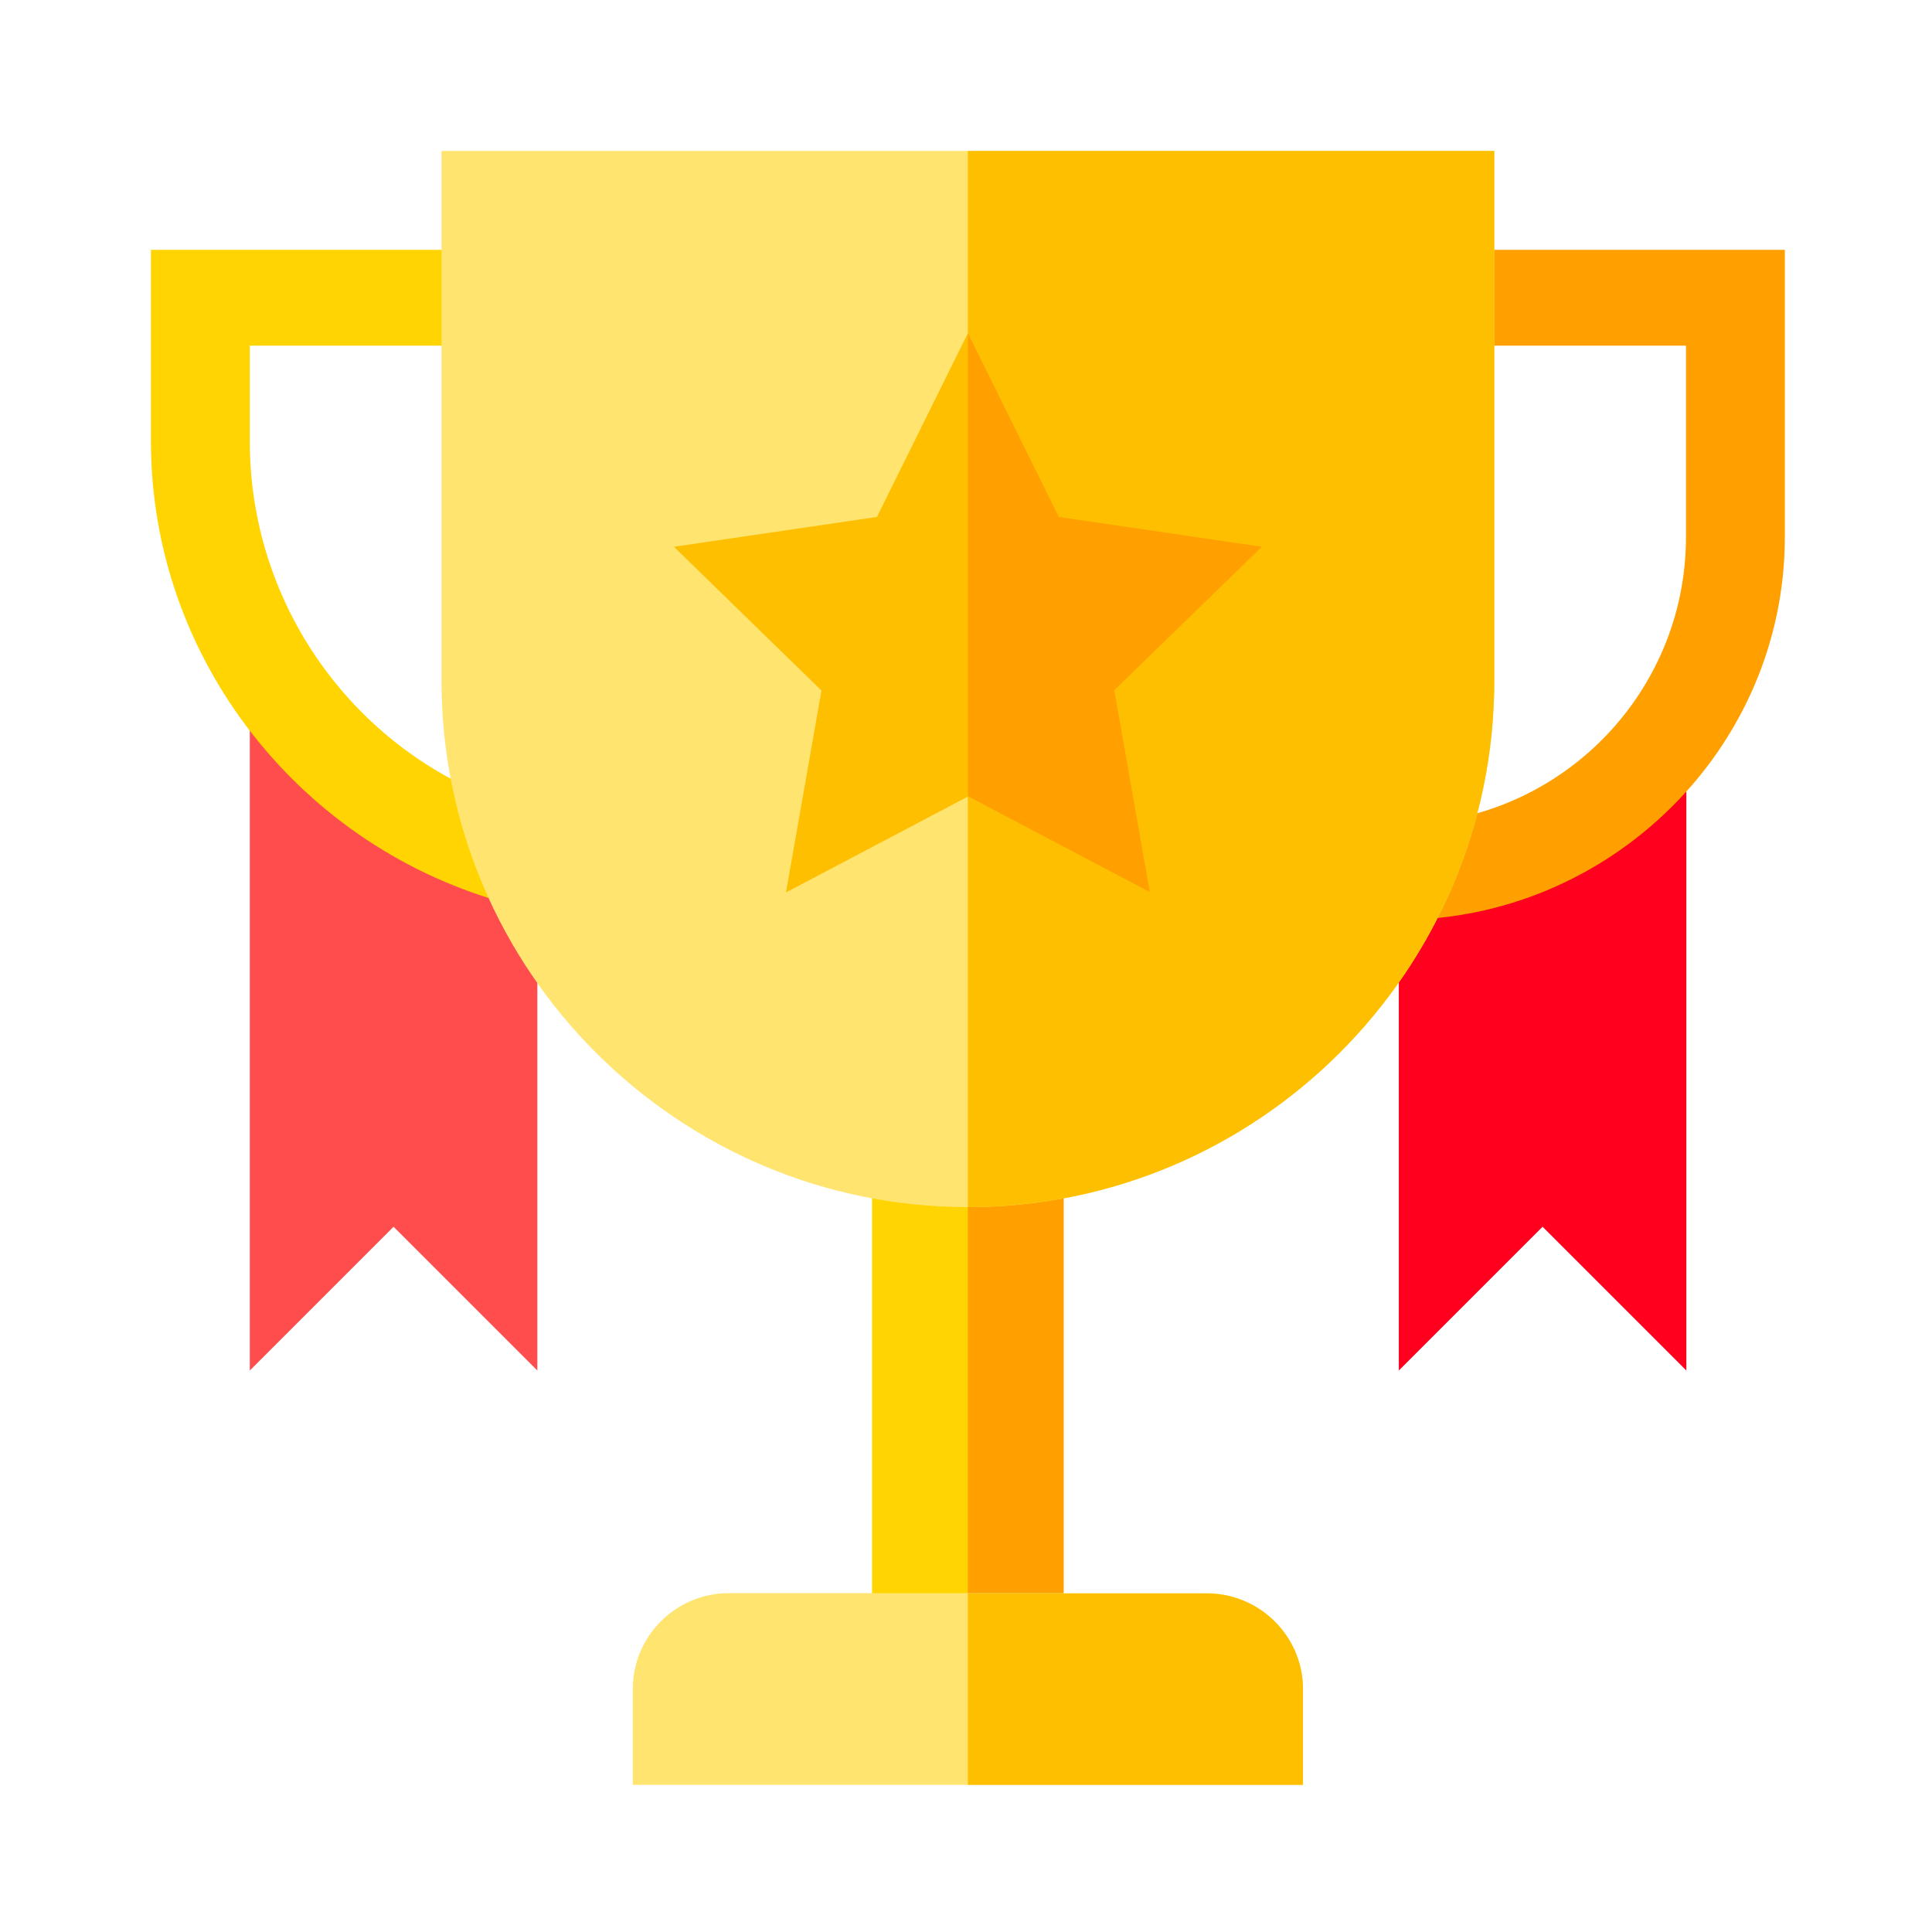
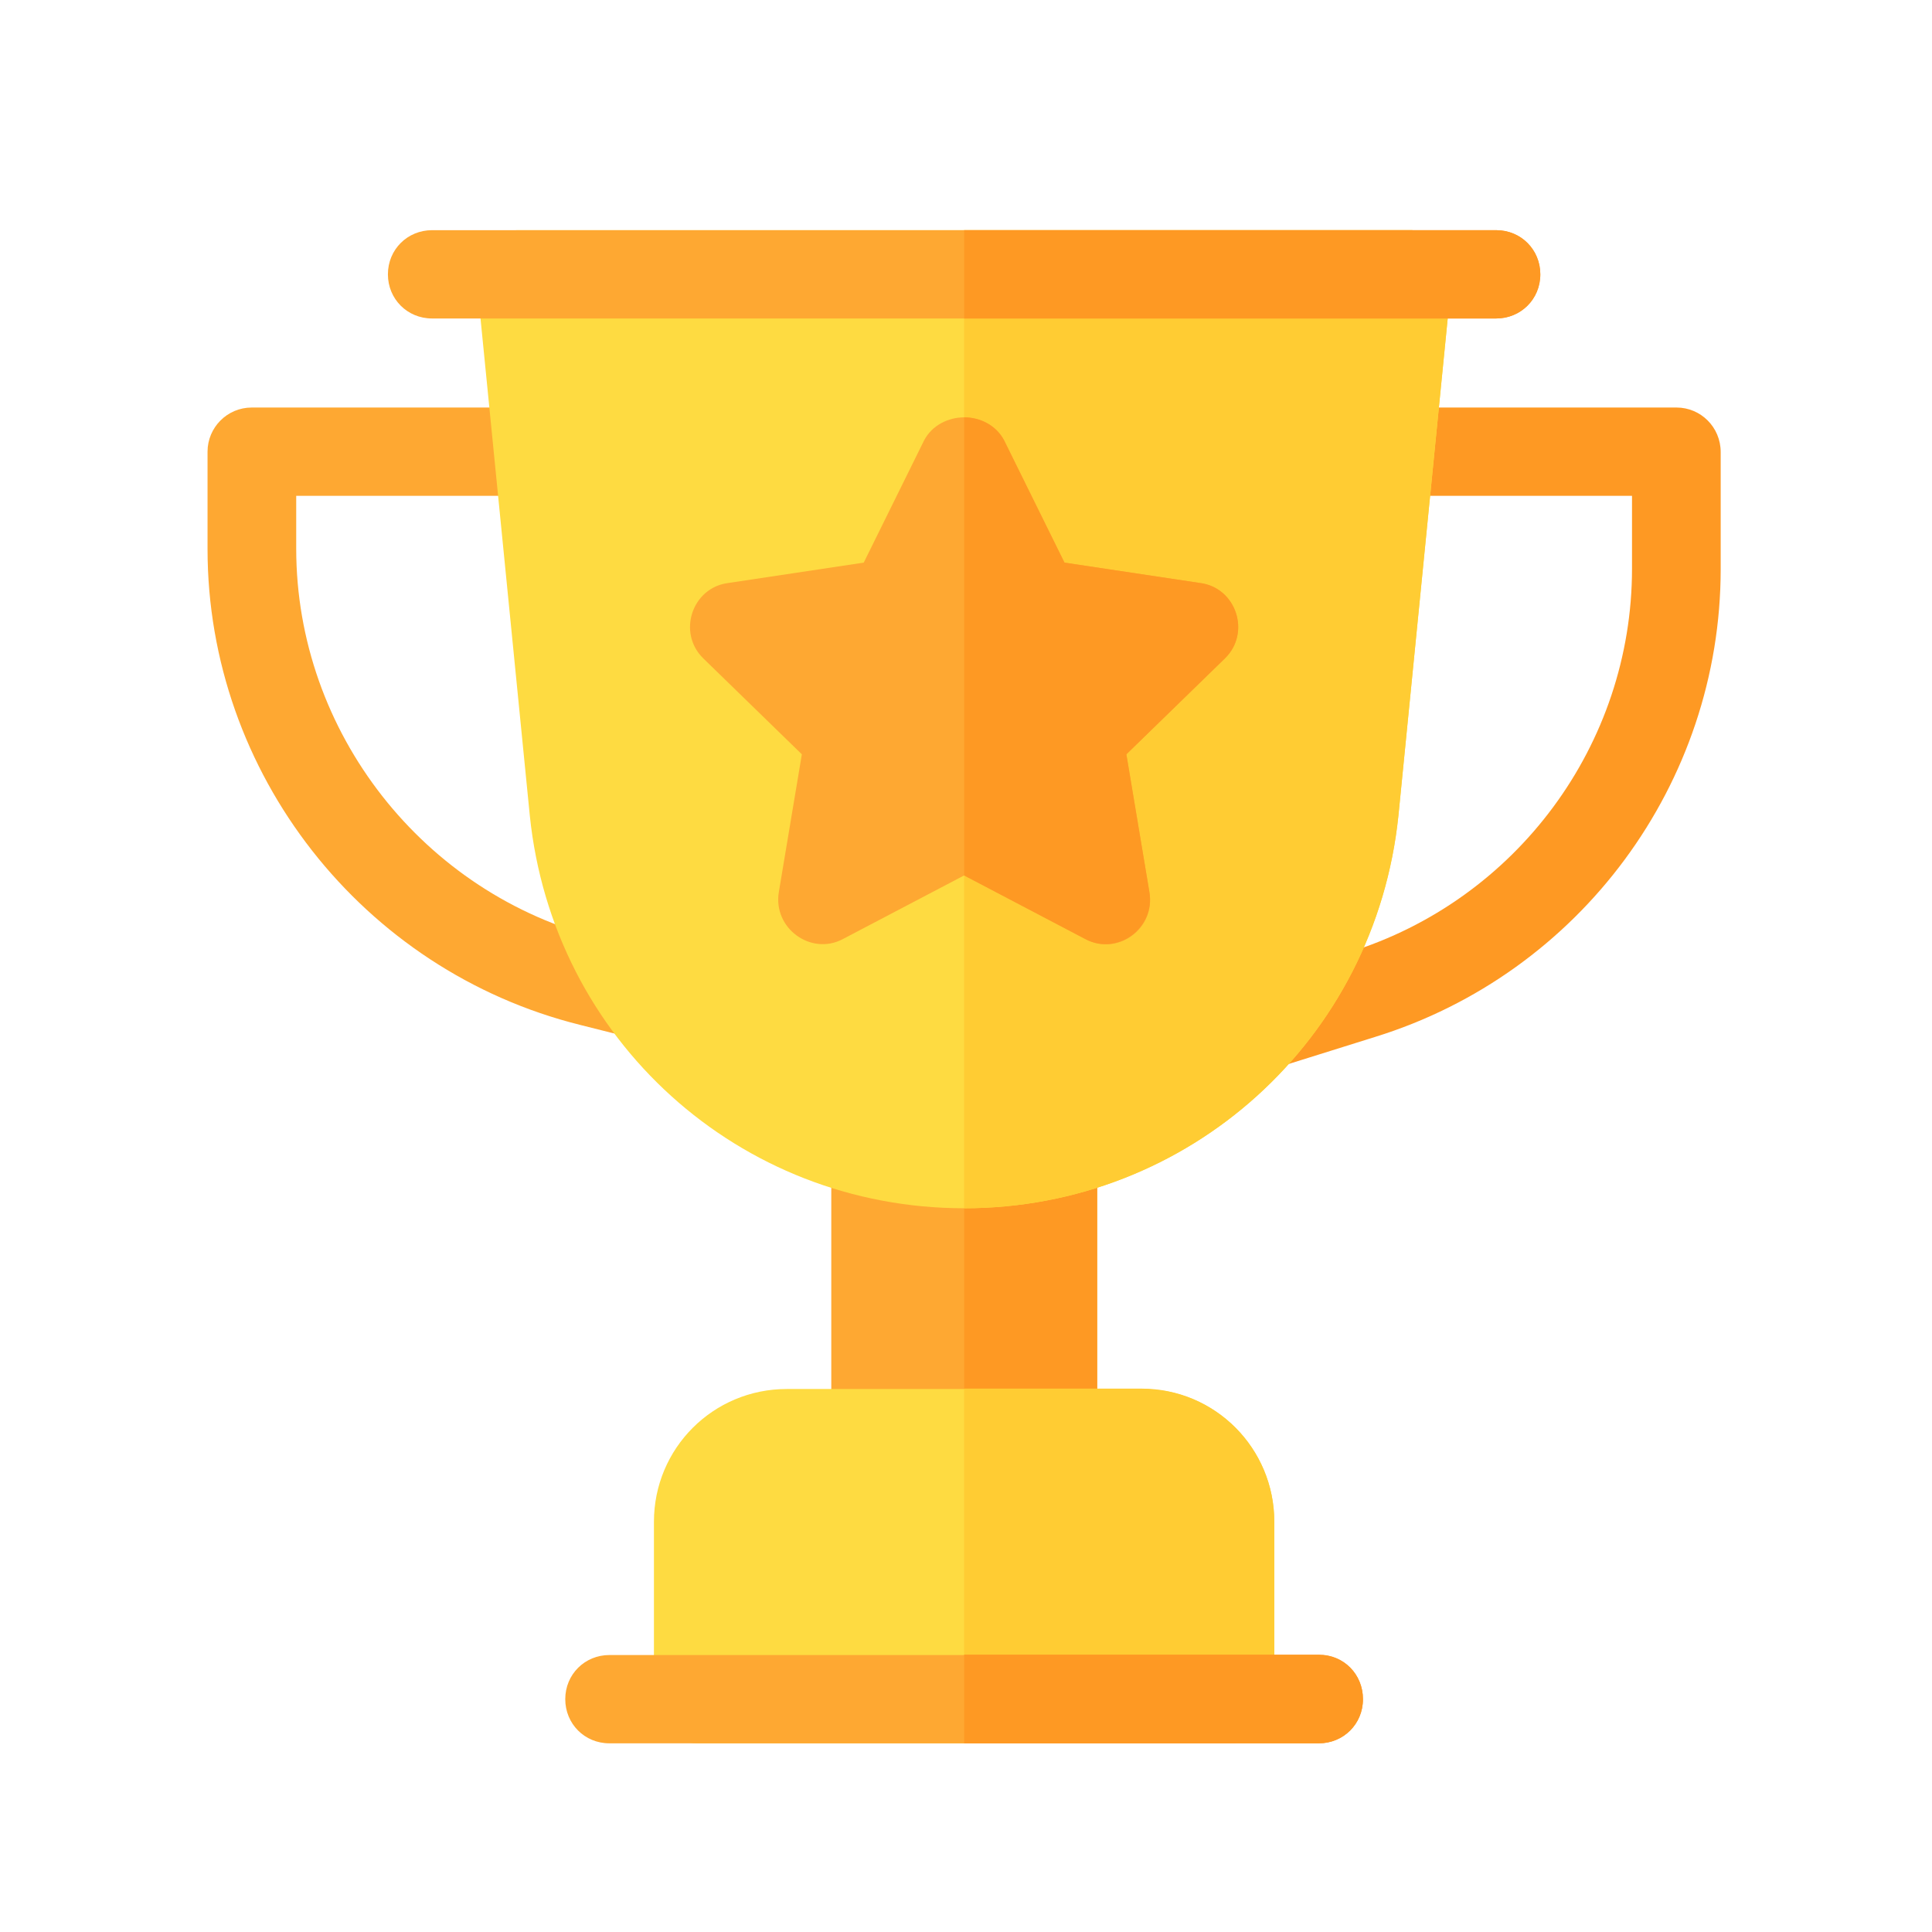
- <svg xmlns="http://www.w3.org/2000/svg" version="1.1" id="图层_1" x="0px" y="0px" viewBox="0 0 512 512" style="enable-background:new 0 0 512 512;" xml:space="preserve">
+ <svg xmlns="http://www.w3.org/2000/svg" version="1.1" id="Capa_1" x="0px" y="0px" viewBox="0 0 512 512" style="enable-background:new 0 0 512 512;" xml:space="preserve">
  <style type="text/css">
- 	.st0{fill:#FF4D4D;}
- 	.st1{fill:#FF001E;}
- 	.st2{fill:#FF9F00;}
- 	.st3{fill:#FFD400;}
- 	.st4{fill:#FFE470;}
- 	.st5{fill:#FDBF00;}
+ 	.st0{fill:#FEA832;}
+ 	.st1{fill:#FE9923;}
+ 	.st2{fill:#FEDB41;}
+ 	.st3{fill:#FFCC33;}
</style>
-   <path class="st0" d="M66.2,188.7v174.5l38.1-38.1l38.1,38.1V233.4L66.2,188.7z" />
-   <path class="st1" d="M370.7,230.2v133l38.1-38.1l38.1,38.1V204.5L370.7,230.2z" />
-   <path class="st2" d="M370.7,243.8v-25.4c42,0,76.1-34.1,76.1-76.1V91.6h-63.4V66.2H473v76.1C473,198.3,426.6,243.8,370.7,243.8z" />
-   <path class="st3" d="M135.4,239.7C79.7,225,40,174.6,40,117V66.2h89.6v25.4H66.2V117c0,46.1,31.1,86.5,75.6,98.2L135.4,239.7z" />
-   <path class="st3" d="M231.1,294.6h50.7v153.1h-50.7V294.6z" />
-   <path class="st2" d="M256.5,294.6h25.4v153.1h-25.4V294.6z" />
-   <path class="st4" d="M117,40v140.4c0,76.9,62.7,139.5,139.5,139.5S396,257.3,396,180.4V40H117z" />
-   <path class="st5" d="M396,40v140.4c0,76.9-62.7,139.5-139.5,139.5V40H396z" />
-   <path class="st5" d="M334.4,144.9l-53.8-7.9l-24.1-48.7L232.4,137l-53.8,7.9l39.1,38.1l-9.4,53.5l48.2-25.4l48.2,25.4l-9.4-53.5  L334.4,144.9z" />
-   <path class="st2" d="M295.3,182.9l9.4,53.5l-48.2-25.4V88.3l24.1,48.7l53.8,7.9L295.3,182.9z" />
-   <path class="st4" d="M345.3,447.6V473H167.7v-25.4c0-14,11.4-25.4,25.4-25.4h126.9C333.9,422.3,345.3,433.7,345.3,447.6z" />
-   <path class="st5" d="M345.3,447.6V473h-88.8v-50.7h63.4C333.9,422.3,345.3,433.7,345.3,447.6z" />
+   <path class="st0" d="M172.9,252.2l-13.5-3.4c-47.2-11.8-80.9-54.8-80.9-103.4v-14h64.2c6.5,0,11.7-5.3,11.7-11.7  s-5.3-11.7-11.7-11.7c0,0-75.1,0-76,0c-6.5,0-11.7,5.3-11.7,11.7v25.8c0,59.4,41,111.7,98.7,126.1l13.5,3.4  c6.2,1.6,12.7-2.2,14.2-8.5C183,260.2,179.1,253.8,172.9,252.2z" />
+   <path class="st1" d="M444.3,108c-0.9,0-76,0-76,0c-6.5,0-11.7,5.3-11.7,11.7s5.3,11.7,11.7,11.7h64.2v19.3  c0,46.6-30.6,87.9-75.1,101.7l-26.2,8.2c-6.2,1.9-9.7,8.5-7.7,14.7c1.9,6.1,8.4,9.7,14.7,7.7l26.2-8.2  C418.7,258,456,207.6,456,150.8v-31C456,113.2,450.7,108,444.3,108z" />
+   <rect x="220.3" y="296.7" class="st0" width="70.5" height="118.3" />
+   <rect x="255.5" y="296.7" class="st1" width="35.2" height="118.3" />
+   <path class="st2" d="M337.7,403.3v47c0,6.6-5.2,11.7-11.7,11.7H185c-6.6,0-11.7-5.2-11.7-11.7v-47c0-19.5,15.7-35.2,35.2-35.2h94  C322,368,337.7,383.8,337.7,403.3z" />
+   <path class="st3" d="M337.7,403.3v47c0,6.6-5.2,11.7-11.7,11.7h-70.5v-94h47C322,368,337.7,383.8,337.7,403.3z" />
+   <path class="st2" d="M384.7,73.9l-14.1,142.2c-6.1,59.4-55.5,104.1-115.1,104.1s-109-44.6-115.1-104.1L126.3,73.9  c-0.5-6.6,4.2-12.2,10.6-12.9h237.3C380.5,61.7,385.2,67.3,384.7,73.9z" />
+   <path class="st3" d="M384.7,73.9l-14.1,142.2c-6.1,59.4-55.5,104.1-115.1,104.1V61h118.7C380.5,61.7,385.2,67.3,384.7,73.9z" />
+   <path class="st0" d="M408.2,72.7c0,6.6-5.2,11.7-11.7,11.7h-282c-6.6,0-11.7-5.2-11.7-11.7c0-6.6,5.2-11.7,11.7-11.7h282  C403.1,61,408.2,66.2,408.2,72.7z" />
+   <path class="st1" d="M408.2,72.7c0,6.6-5.2,11.7-11.7,11.7h-141V61h141C403.1,61,408.2,66.2,408.2,72.7z" />
+   <path class="st0" d="M318,154.5l-35.9-5.4l-16-32.4c-2.1-4-6.3-6.1-10.6-6.1c-4.2,0-8.5,2.1-10.6,6.1l-16,32.4l-35.9,5.4  c-9.6,1.2-13.6,13.2-6.6,20l26.1,25.4l-6.1,36.5c-1.6,9.6,8.5,16.9,16.9,12.5l32.2-16.9l32.2,16.9c8.5,4.5,18.6-2.8,16.9-12.5  l-6.1-36.5l26.1-25.4C331.6,167.7,327.6,155.7,318,154.5z" />
+   <path class="st1" d="M324.6,174.5l-26.1,25.4l6.1,36.5c1.6,9.6-8.5,16.9-16.9,12.5l-32.2-16.9V110.6c4.2,0,8.5,2.1,10.6,6.1l16,32.4  l35.9,5.4C327.6,155.7,331.6,167.7,324.6,174.5z" />
+   <path class="st0" d="M361.2,450.3c0,6.6-5.2,11.7-11.7,11.7h-188c-6.6,0-11.7-5.2-11.7-11.7c0-6.6,5.2-11.7,11.7-11.7h188  C356.1,438.5,361.2,443.7,361.2,450.3z" />
+   <path class="st1" d="M361.2,450.3c0,6.6-5.2,11.7-11.7,11.7h-94v-23.5h94C356.1,438.5,361.2,443.7,361.2,450.3z" />
</svg>
